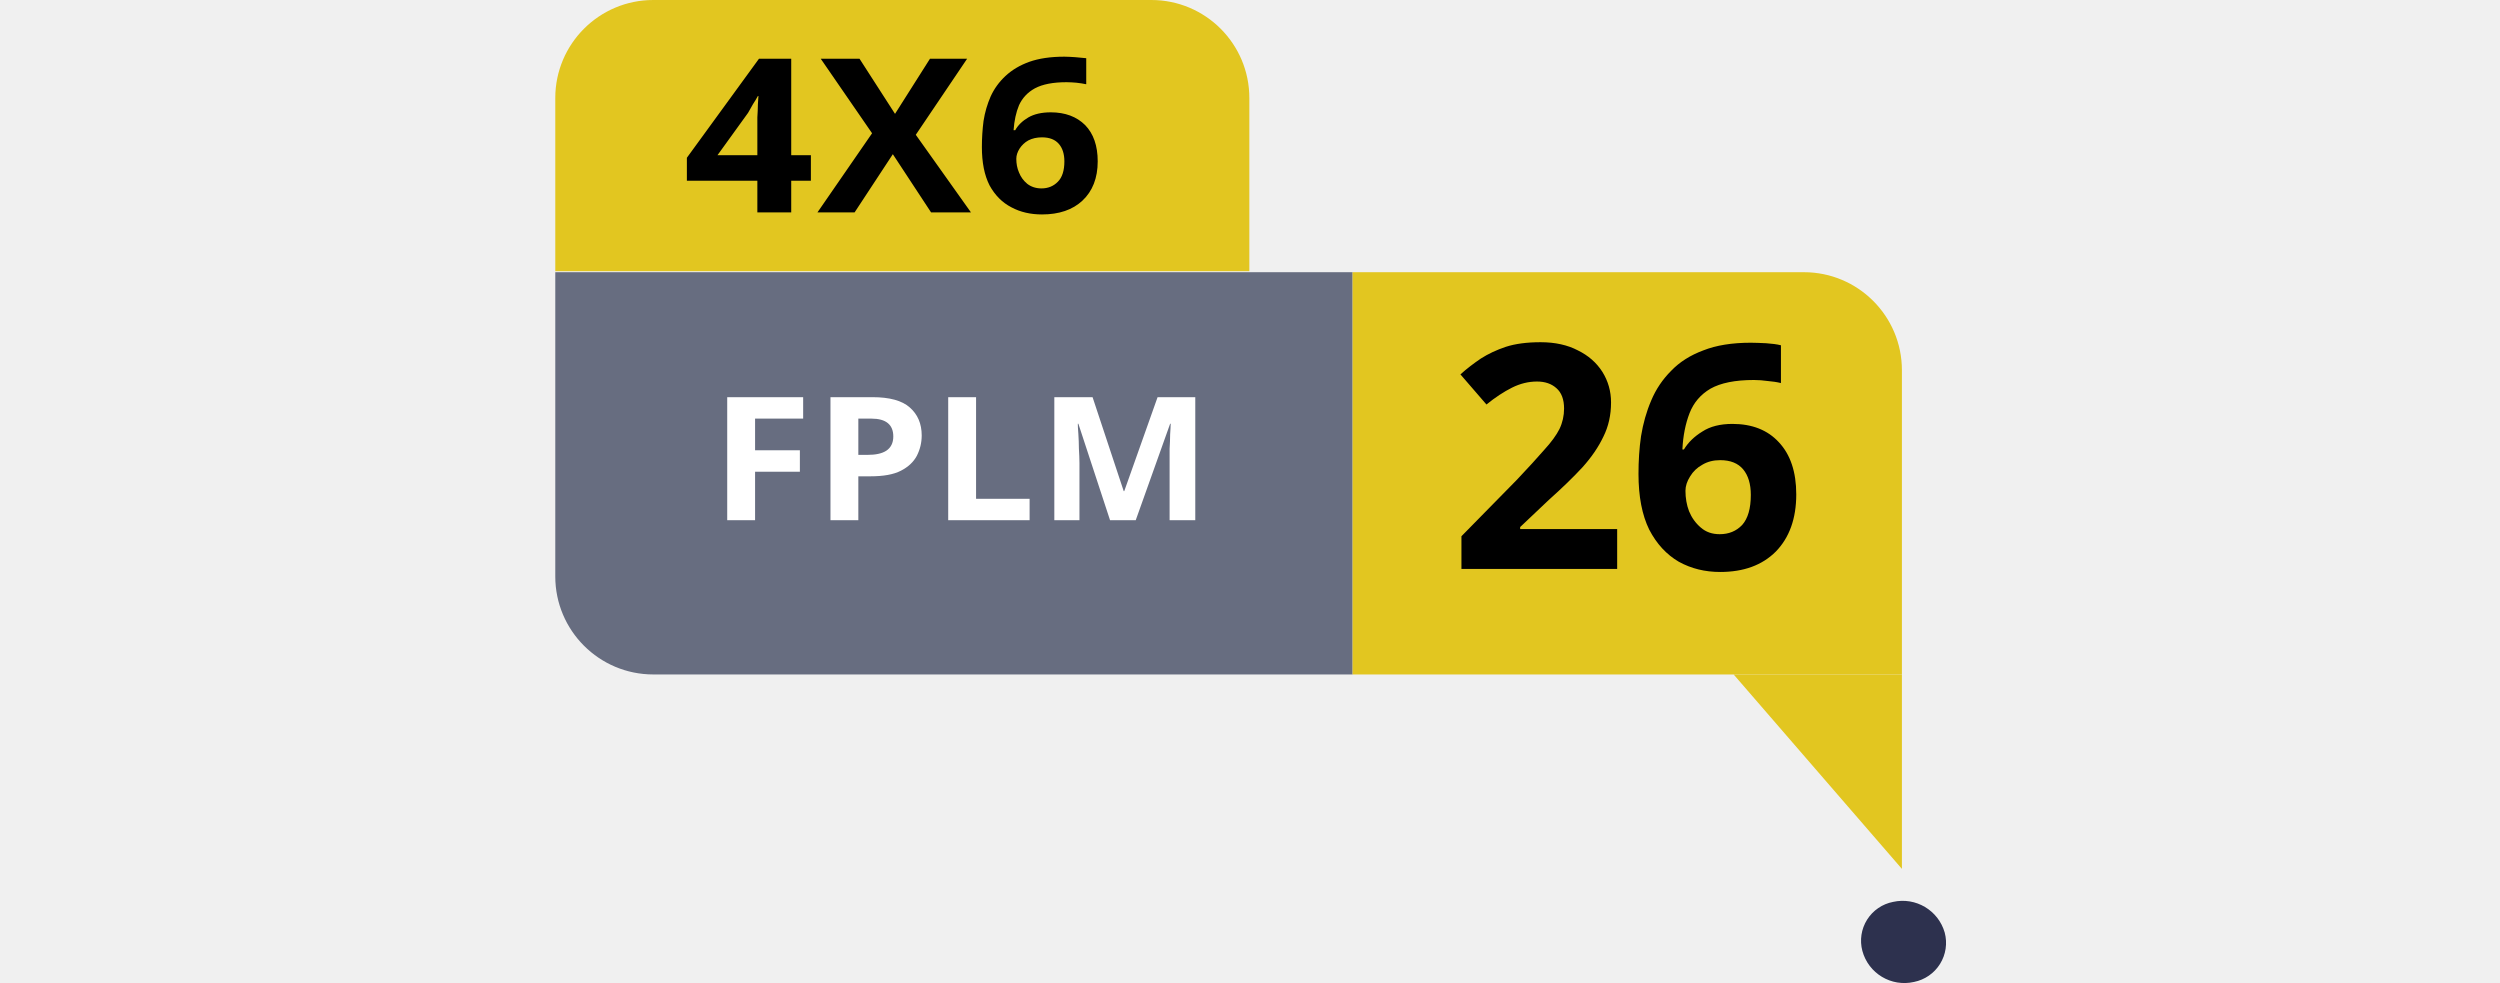
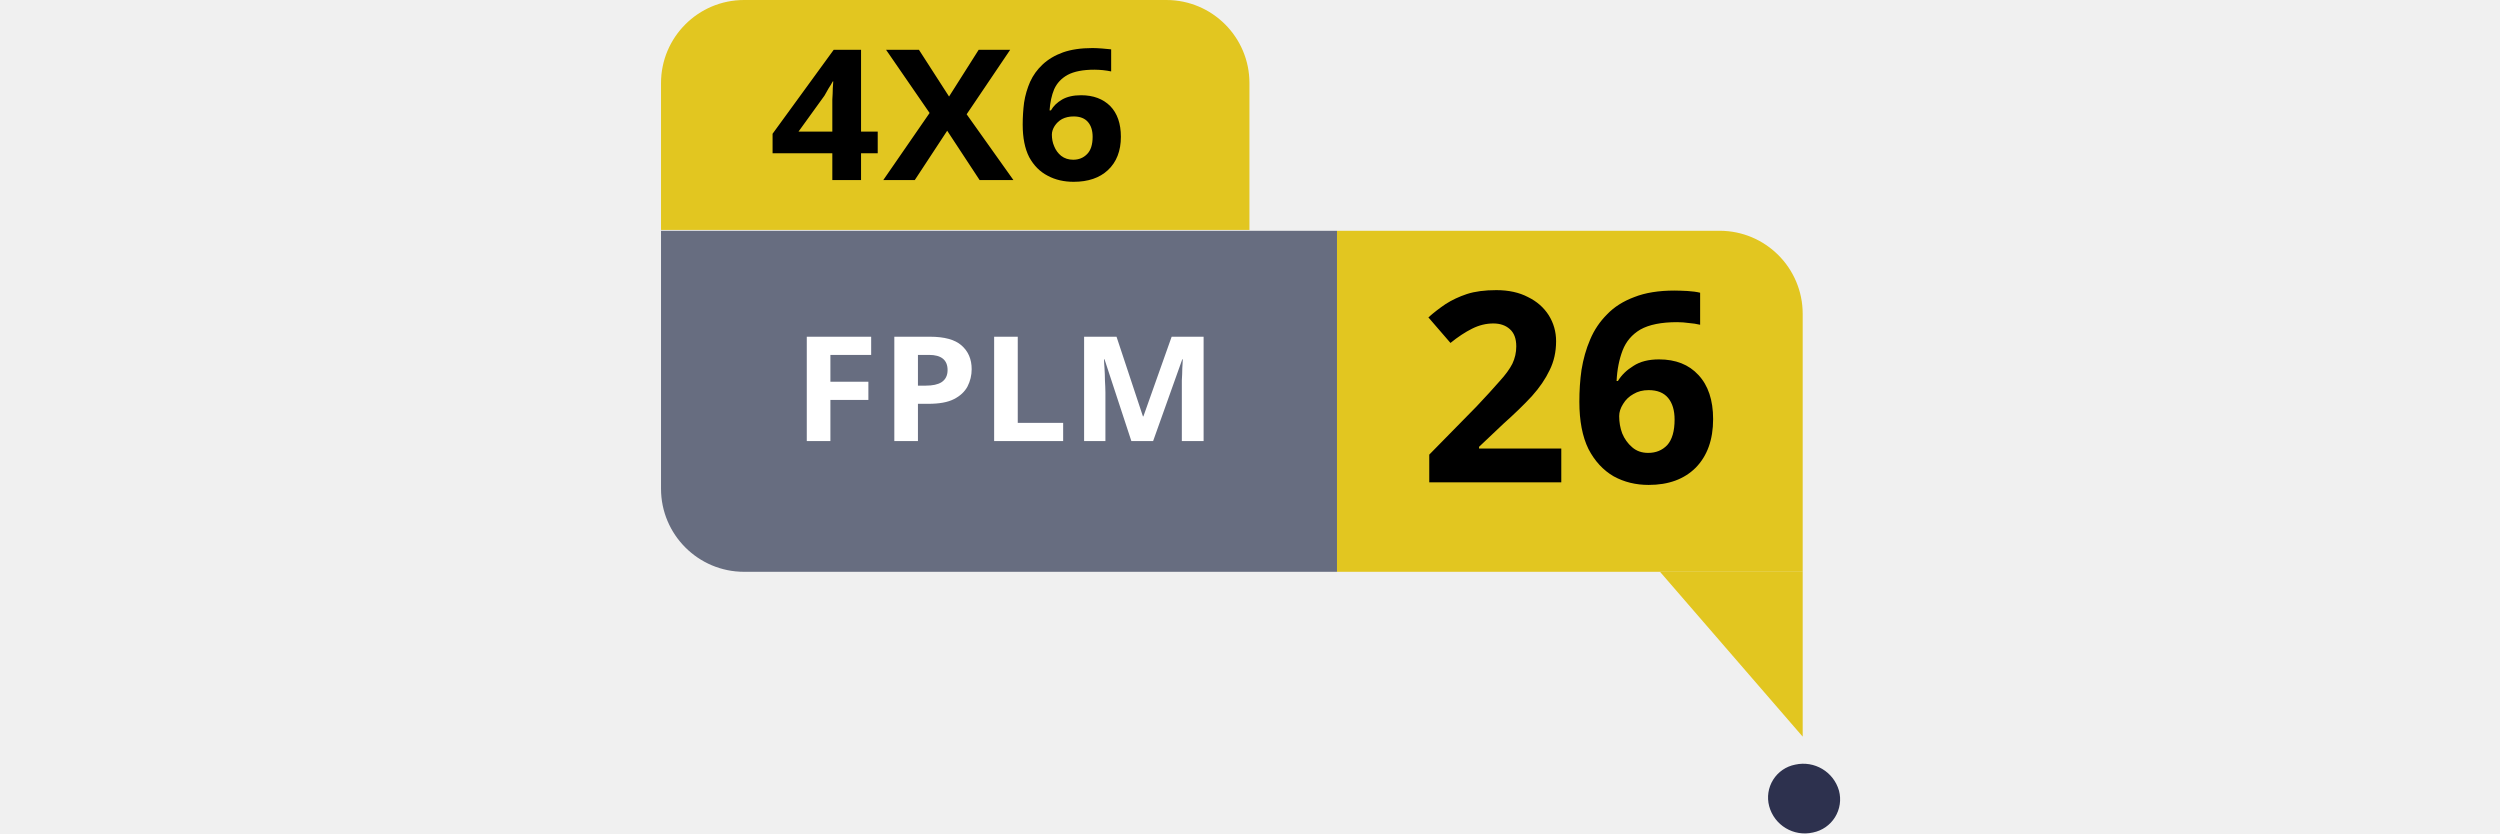
- <svg xmlns="http://www.w3.org/2000/svg" id="Layer_1" data-name="Layer 1" width="243.725" height="95.826" viewBox="0 0 42.52 30.08">
+ <svg xmlns="http://www.w3.org/2000/svg" id="Layer_1" data-name="Layer 1" width="180" height="60" viewBox="0 0 42.52 30.08">
  <defs>
    <style>.cls-1{fill:#676d80;}.cls-2{font-size:5.28px;fill:#fff;letter-spacing:0.01em;}.cls-2,.cls-4,.cls-5{font-family:ProximaNova-Bold, Proxima Nova;font-weight:700;}.cls-3{fill:#e2c620;}.cls-4{font-size:9.58px;}.cls-5{font-size:6.6px;letter-spacing:0.01em;}.cls-6{fill:#2d314e;}</style>
  </defs>
  <path class="cls-1" d="M0,8.33H24.4a0,0,0,0,1,0,0V20.64a0,0,0,0,1,0,0H3a3,3,0,0,1-3-3V8.33A0,0,0,0,1,0,8.33Z" />
  <text class="cls-2" transform="translate(4.76 15.92) scale(1.07 1)">FPLM</text>
  <path class="cls-3" d="M24.4,8.33H38.21a3,3,0,0,1,3,3v9.31a0,0,0,0,1,0,0H24.4a0,0,0,0,1,0,0V8.33A0,0,0,0,1,24.4,8.33Z" />
  <text class="cls-4" transform="translate(27.34 17.41)">26</text>
  <path class="cls-3" d="M3,0H18.24a3,3,0,0,1,3,3V8.3a0,0,0,0,1,0,0H0a0,0,0,0,1,0,0V3A3,3,0,0,1,3,0Z" />
  <text class="cls-5" transform="translate(3.91 6.5) scale(1.07 1)">4X6</text>
  <polygon class="cls-3" points="41.21 26.59 41.21 20.64 36.06 20.64 41.21 26.59" />
  <path class="cls-6" d="M40,29.1a1.21,1.21,0,0,1,.94-1.5,1.34,1.34,0,0,1,1.58.94,1.22,1.22,0,0,1-.94,1.51A1.33,1.33,0,0,1,40,29.1" />
</svg>
